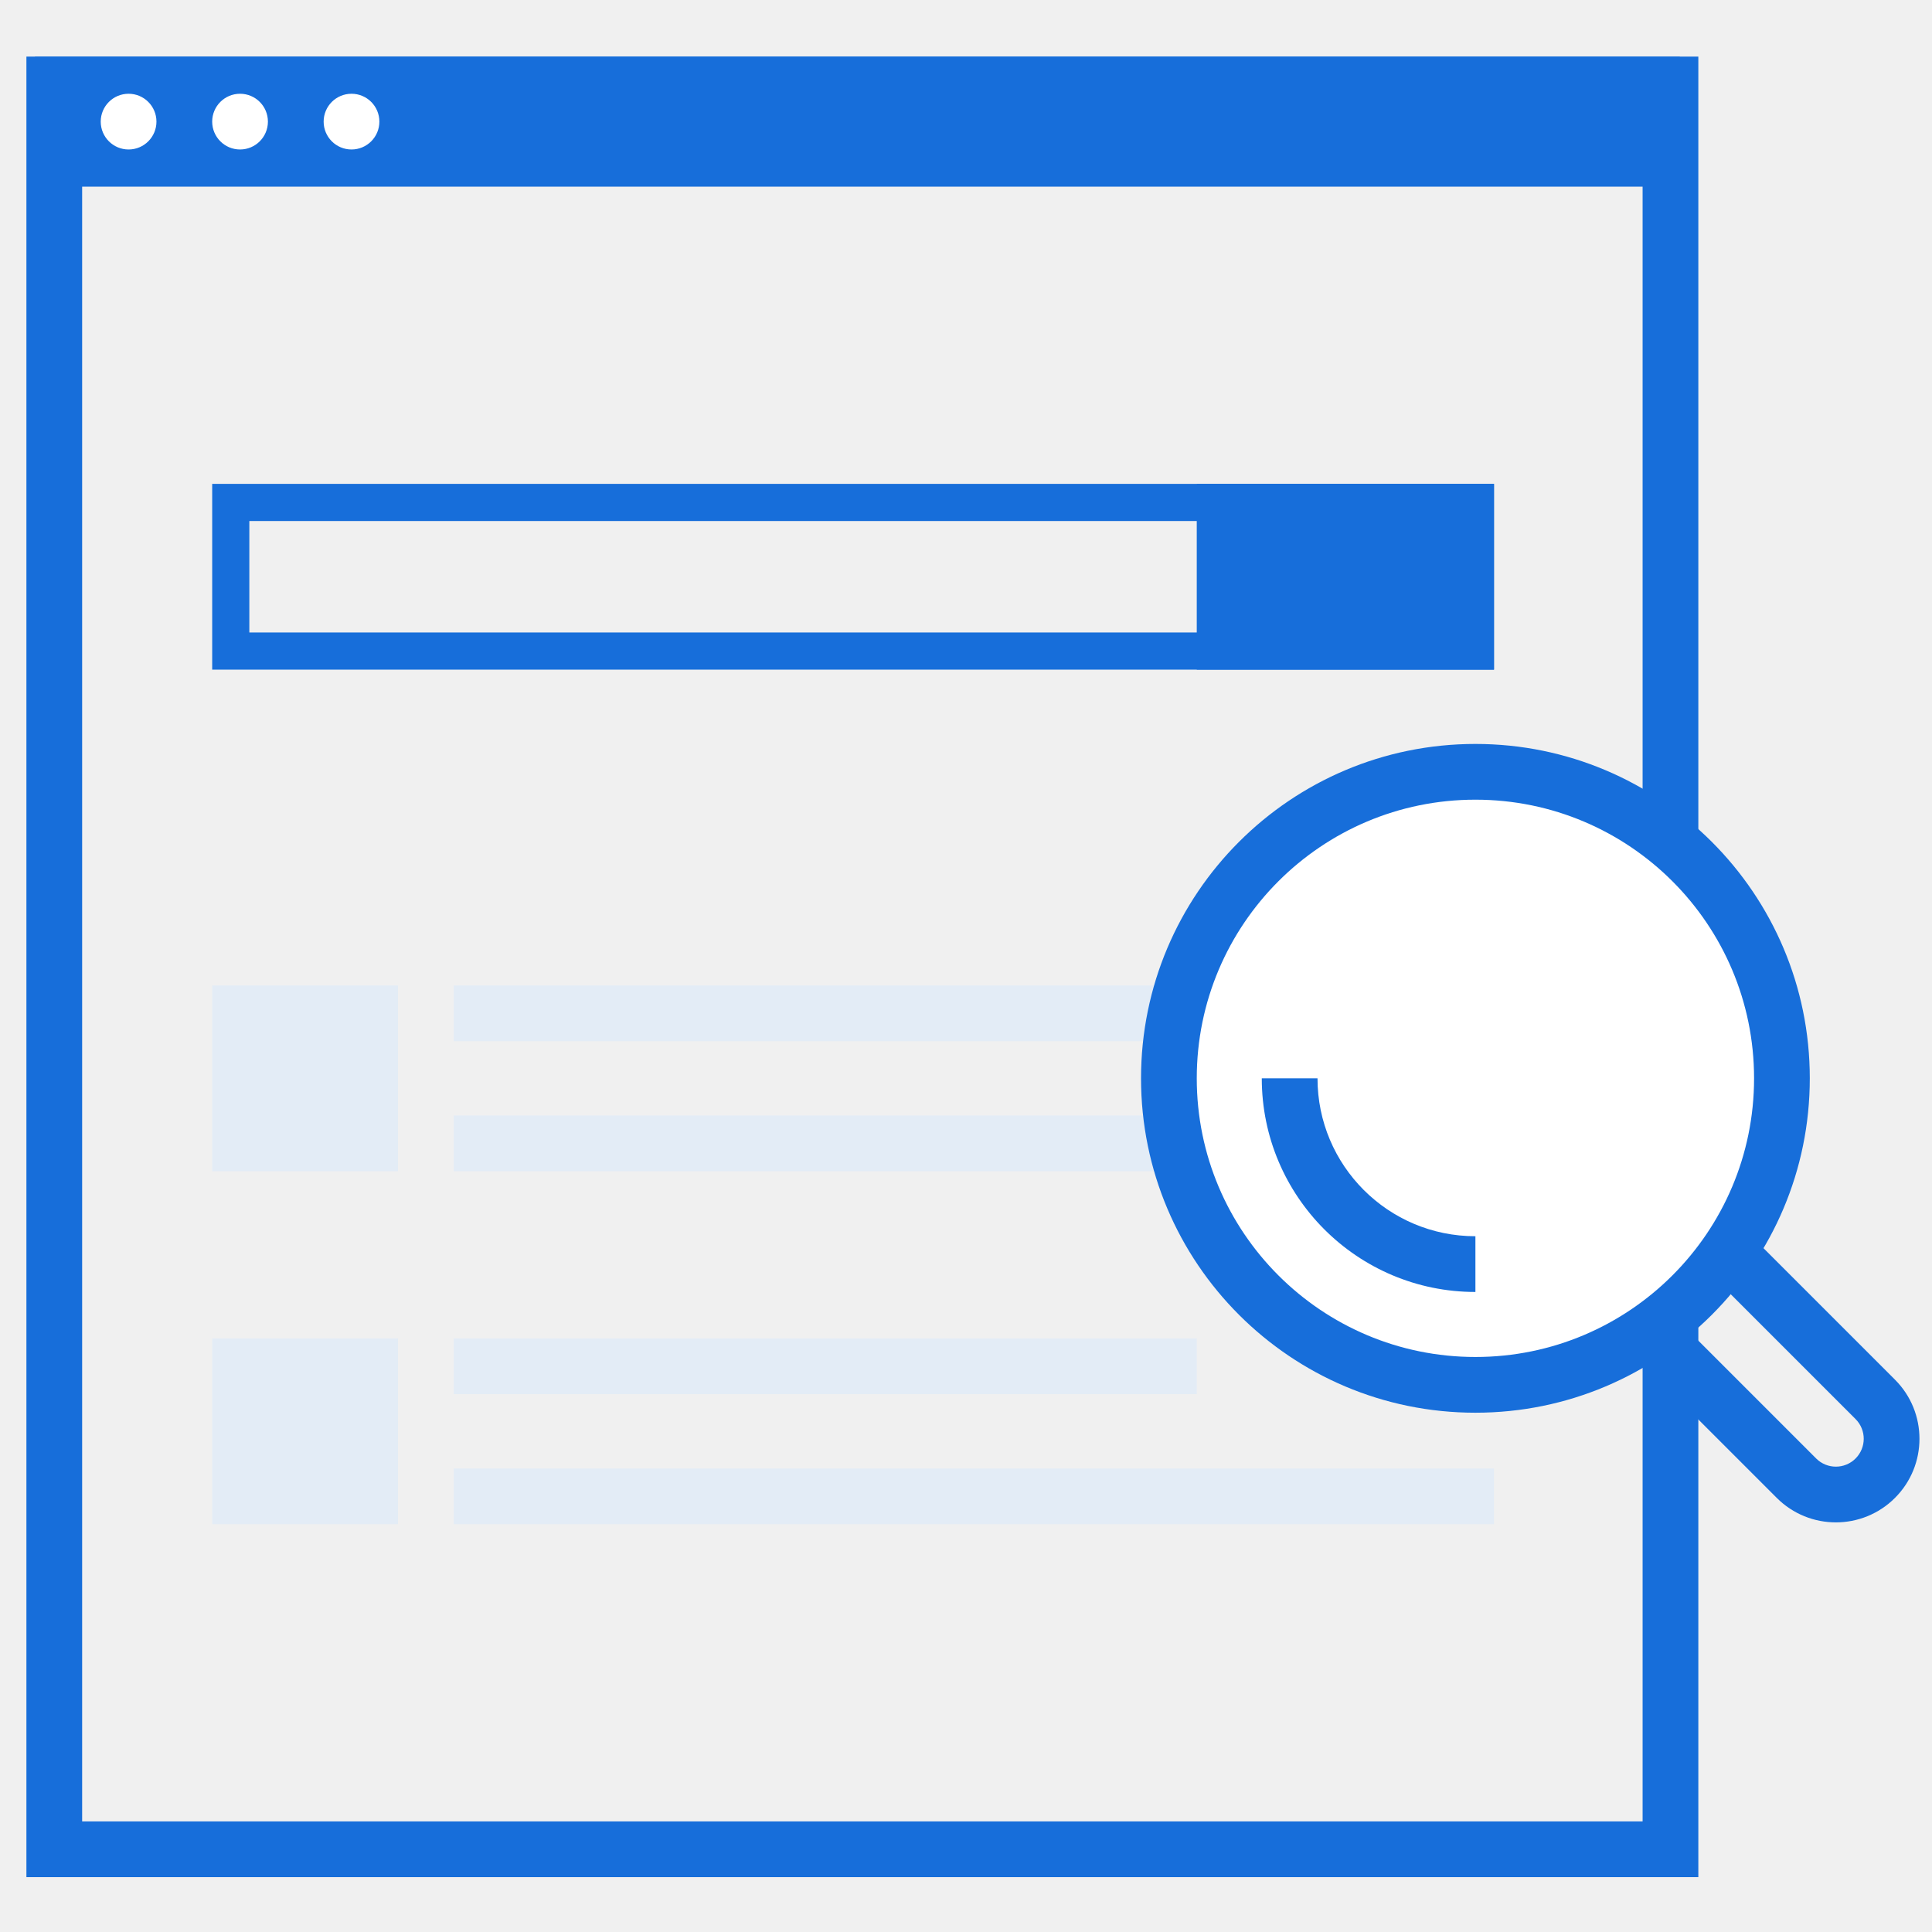
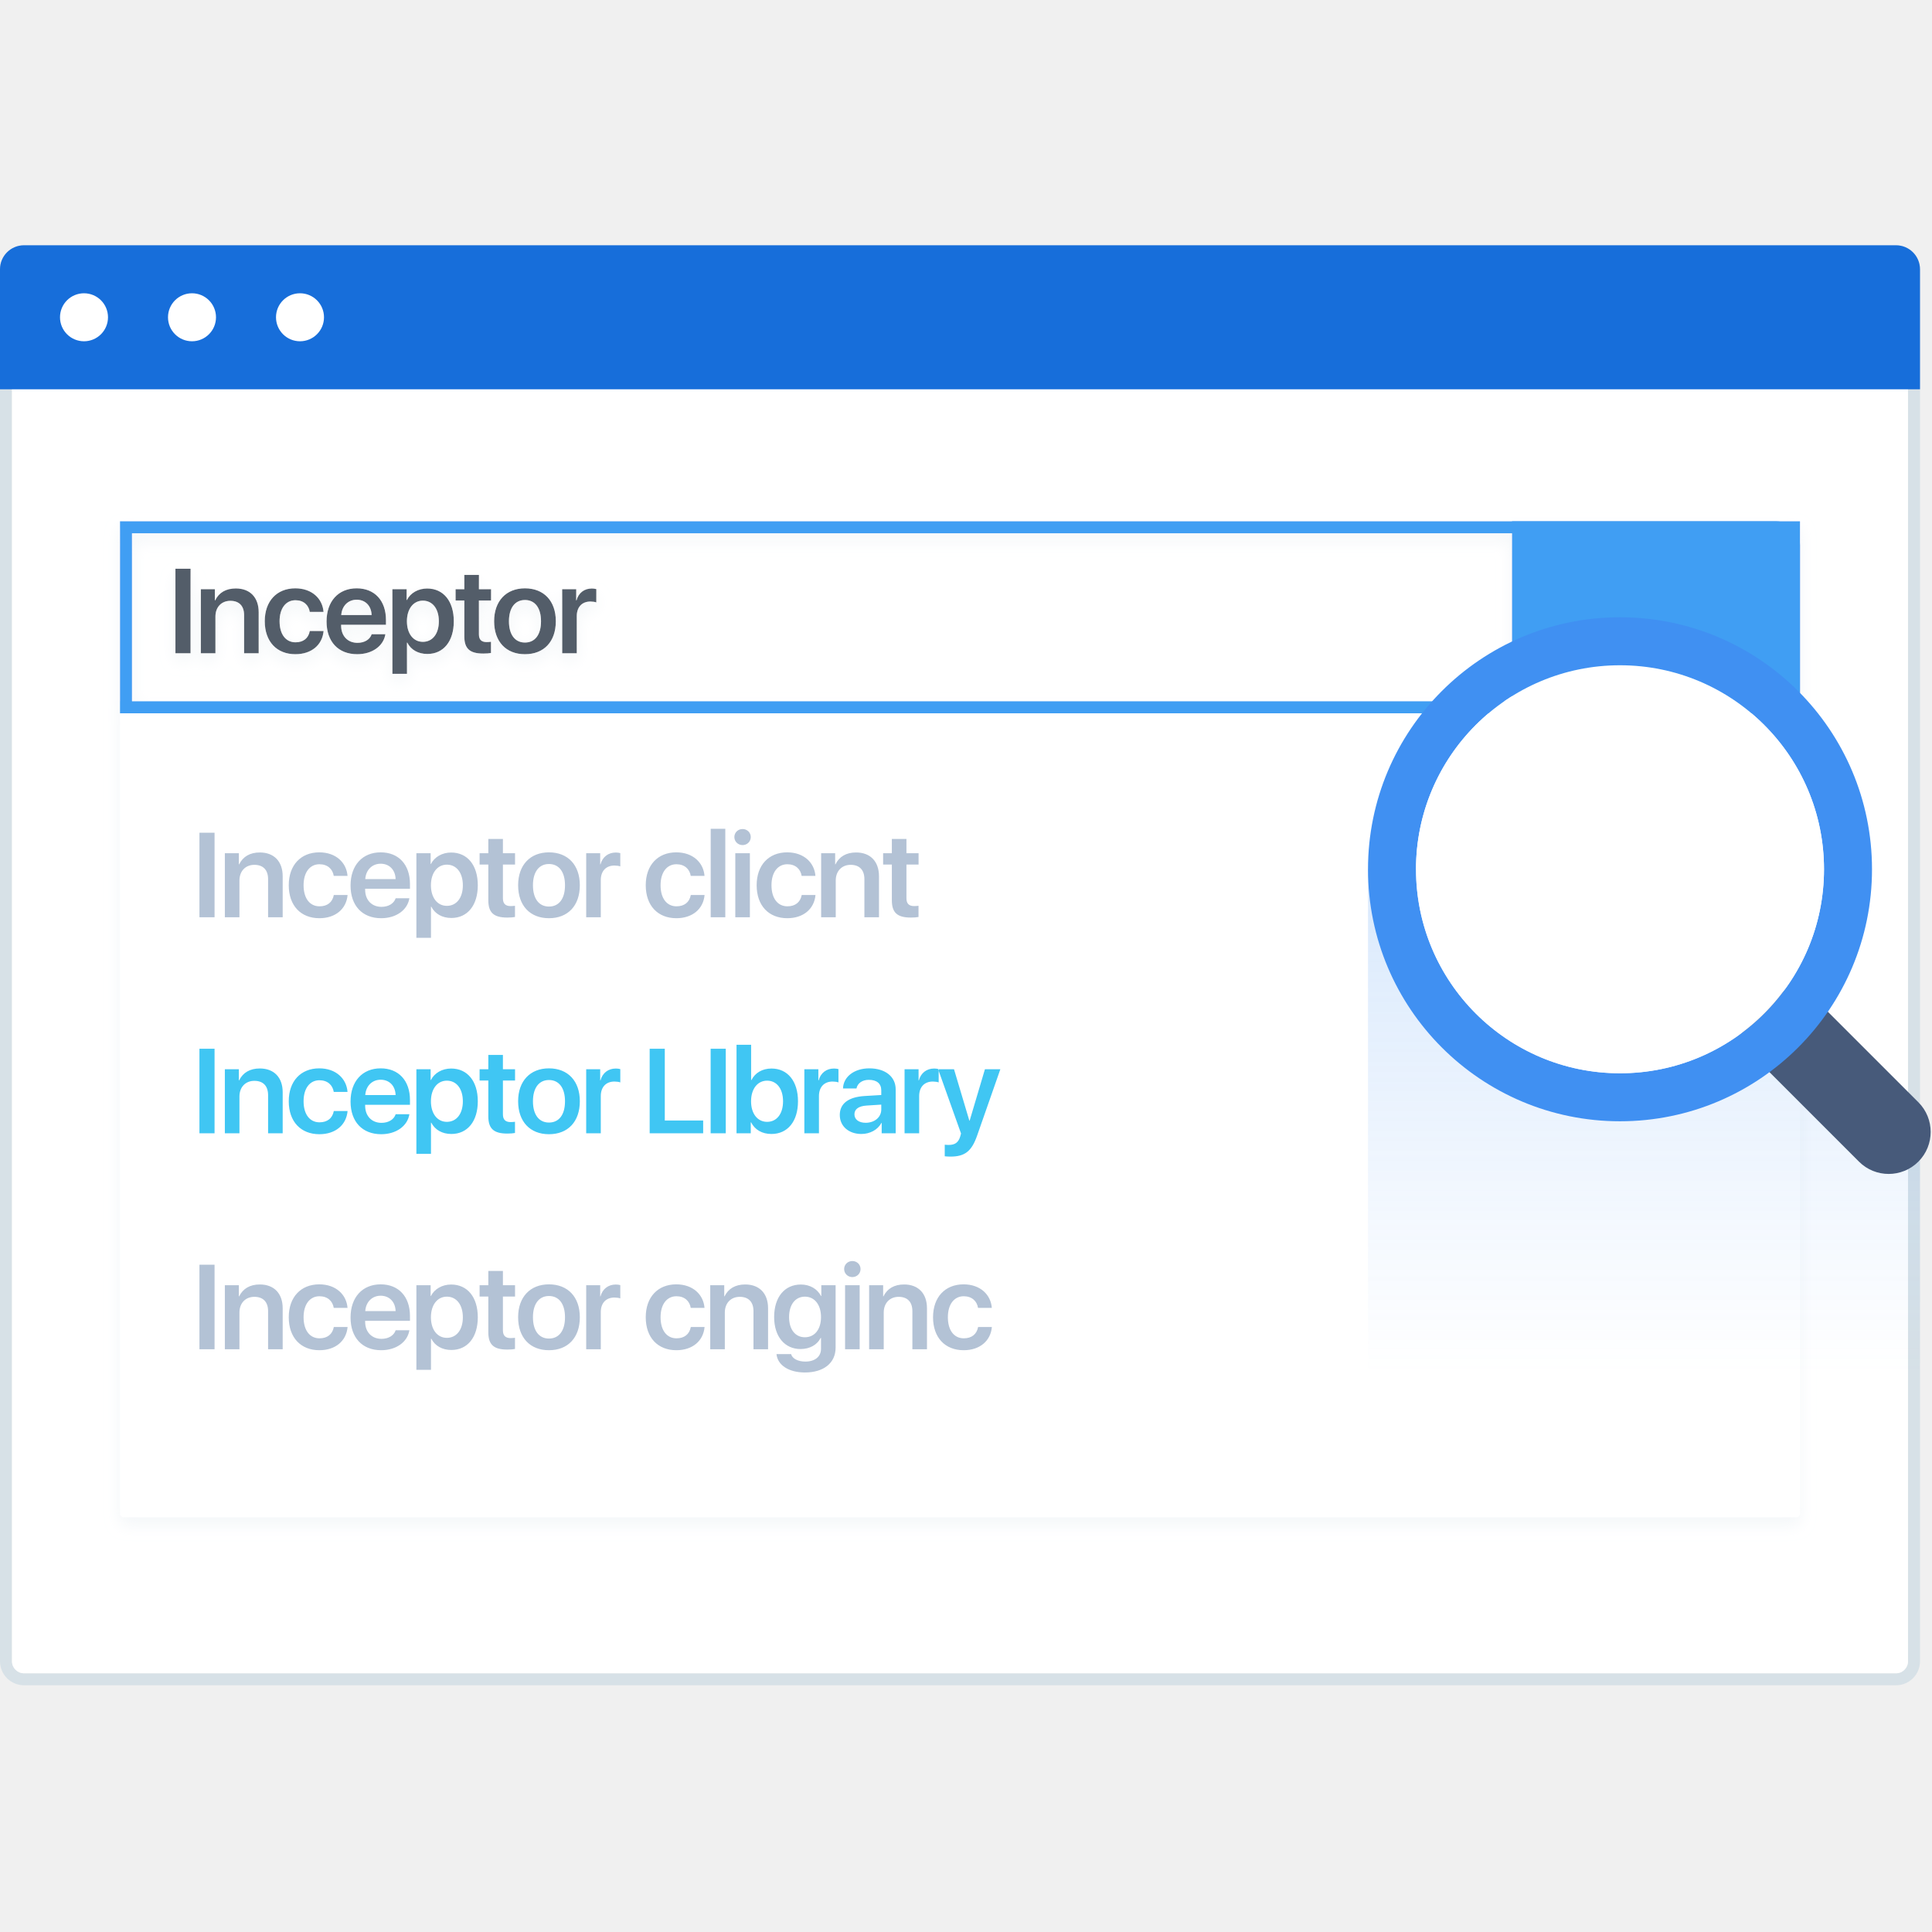
<svg xmlns="http://www.w3.org/2000/svg" width="1024px" height="1024px" viewBox="0 0 1024 1024" version="1.1">
-   <defs />
+   <defs>
+     <filter x="-1.6%" y="-1.9%" width="103.2%" height="105.3%" filterUnits="objectBoundingBox" id="filter-1">
+       <feOffset dx="0" dy="4" in="SourceAlpha" result="shadowOffsetOuter1" />
+       <feGaussianBlur stdDeviation="4" in="shadowOffsetOuter1" result="shadowBlurOuter1" />
+       <feColorMatrix values="0 0 0 0 0.882   0 0 0 0 0.91   0 0 0 0 0.933  0 0 0 0.834 0" type="matrix" in="shadowBlurOuter1" result="shadowMatrixOuter1" />
+       <feMerge>
+         <feMergeNode in="shadowMatrixOuter1" />
+         <feMergeNode in="SourceGraphic" />
+       </feMerge>
+     </filter>
+     <linearGradient x1="50%" y1="0%" x2="50%" y2="100%" id="linearGradient-2">
+       <stop stop-color="#4090F2" offset="0%" />
+       <stop stop-color="#4090F2" stop-opacity="0" offset="100%" />
+     </linearGradient>
+   </defs>
  <g id="Page-1" stroke="none" stroke-width="1" fill="none" fill-rule="evenodd">
    <g id="信息检索">
-       <g id="Group" transform="translate(14, 30)">
-         <rect id="Rectangle-25" fill="#E3ECF6" x="98.462" y="492.308" width="98.462" height="98.462" />
-         <rect id="Rectangle-26" fill="#E3ECF6" x="226.462" y="492.308" width="393.846" height="29.538" />
-         <rect id="Rectangle-26-Copy" fill="#E3ECF6" x="226.462" y="561.231" width="551.385" height="29.538" />
-         <rect id="Rectangle-25-Copy" fill="#E3ECF6" x="98.462" y="679.385" width="98.462" height="98.462" />
-         <rect id="Rectangle-26-Copy-2" fill="#E3ECF6" x="226.462" y="679.385" width="393.846" height="29.538" />
-         <rect id="Rectangle-26-Copy-3" fill="#E3ECF6" x="226.462" y="748.308" width="551.385" height="29.538" />
-         <path d="M118.154,305.231 L758.154,305.231 L758.154,246.154 L118.154,246.154 L118.154,305.231 Z M98.462,226.462 L777.846,226.462 L777.846,324.923 L98.462,324.923 L98.462,226.462 Z" id="Rectangle-23" fill="#176EDA" fill-rule="nonzero" />
-         <rect id="Rectangle-24" fill="#176EDA" x="620.308" y="226.462" width="157.538" height="98.462" />
-         <path d="M29.538,29.538 L29.538,935.385 L856.615,935.385 L856.615,29.538 L29.538,29.538 Z M0,0 L886.154,0 L886.154,964.923 L0,964.923 L0,0 Z" id="Rectangle-27" fill="#176EDA" fill-rule="nonzero" />
-         <rect id="Rectangle-29" fill="#FFFFFF" x="29.538" y="9.846" width="216.615" height="49.231" />
-         <path d="M4.538,0 L876.308,0 L876.308,68.923 L4.538,68.923 L4.538,0 Z M54.154,49.231 C62.311,49.231 68.923,42.618 68.923,34.462 C68.923,26.305 62.311,19.692 54.154,19.692 C45.997,19.692 39.385,26.305 39.385,34.462 C39.385,42.618 45.997,49.231 54.154,49.231 Z M113.231,49.231 C121.388,49.231 128,42.618 128,34.462 C128,26.305 121.388,19.692 113.231,19.692 C105.074,19.692 98.462,26.305 98.462,34.462 C98.462,42.618 105.074,49.231 113.231,49.231 Z M172.308,49.231 C180.465,49.231 187.077,42.618 187.077,34.462 C187.077,26.305 180.465,19.692 172.308,19.692 C164.151,19.692 157.538,26.305 157.538,34.462 C157.538,42.618 164.151,49.231 172.308,49.231 Z" id="Combined-Shape" fill="#176EDA" />
-         <path d="M913.352,643.154 L913.352,745.397 C913.352,753.553 919.964,760.166 928.121,760.166 C936.278,760.166 942.89,753.553 942.89,745.397 L942.89,643.154 L913.352,643.154 Z M883.814,613.615 L972.429,613.615 L972.429,745.397 C972.429,769.867 952.592,789.704 928.121,789.704 C903.651,789.704 883.814,769.867 883.814,745.397 L883.814,613.615 Z" id="Rectangle-11" fill="#176EDA" fill-rule="nonzero" transform="translate(928.1212, 701.6597) rotate(-45) translate(-928.1212, -701.6597) " />
-         <circle id="Oval" fill="#FFFFFF" cx="768" cy="541.538" r="157.538" />
-         <path d="M768,689.231 C849.568,689.231 915.692,623.107 915.692,541.538 C915.692,459.97 849.568,393.846 768,393.846 C686.432,393.846 620.308,459.97 620.308,541.538 C620.308,623.107 686.432,689.231 768,689.231 Z M768,718.769 C670.118,718.769 590.769,639.42 590.769,541.538 C590.769,443.657 670.118,364.308 768,364.308 C865.882,364.308 945.231,443.657 945.231,541.538 C945.231,639.42 865.882,718.769 768,718.769 Z" id="Oval-9" fill="#176EDA" fill-rule="nonzero" />
-         <path d="M654.769,541.538 C654.769,604.074 705.464,654.769 768,654.769 L768,625.231 C721.778,625.231 684.308,587.76 684.308,541.538 L654.769,541.538 Z" id="Oval-9" fill="#176EDA" fill-rule="nonzero" />
+       <g id="Group-35" transform="translate(0, 130)">
+         <g id="Group-32">
+           <path d="M12.72,6.36 C9.208,6.36 6.36,9.208 6.36,12.72 L6.36,750.509 C6.36,754.022 9.208,756.87 12.72,756.87 L1004.919,756.87 C1008.432,756.87 1011.279,754.022 1011.279,750.509 L1011.279,12.72 C1011.279,9.208 1008.432,6.36 1004.919,6.36 L12.72,6.36 Z M12.72,0 L1004.919,0 C1011.945,-1.29053337e-15 1017.64,5.695 1017.64,12.72 L1017.64,750.509 C1017.64,757.535 1011.945,763.23 1004.919,763.23 L12.72,763.23 C5.695,763.23 8.60355579e-16,757.535 0,750.509 L0,12.72 C-8.60355579e-16,5.695 5.695,1.29053337e-15 12.72,0 Z" id="Rectangle-51" fill="#D7E1E7" fill-rule="nonzero" />
+           <path d="M12.72,6.36 C9.208,6.36 6.36,9.208 6.36,12.72 L6.36,750.509 C6.36,754.022 9.208,756.87 12.72,756.87 L1004.919,756.87 C1008.432,756.87 1011.279,754.022 1011.279,750.509 L1011.279,12.72 C1011.279,9.208 1008.432,6.36 1004.919,6.36 L12.72,6.36 Z" id="Path" fill="#FFFFFF" />
+           <path d="M12.72,0 L1004.919,0 C1011.945,-1.29053337e-15 1017.64,5.695 1017.64,12.72 L1017.64,76.323 L0,76.323 L0,12.72 C-8.60355579e-16,5.695 5.695,1.29053337e-15 12.72,0 Z M44.522,50.882 C51.547,50.882 57.242,45.187 57.242,38.161 C57.242,31.136 51.547,25.441 44.522,25.441 C37.496,25.441 31.801,31.136 31.801,38.161 C31.801,45.187 37.496,50.882 44.522,50.882 Z M101.764,50.882 C108.789,50.882 114.484,45.187 114.484,38.161 C114.484,31.136 108.789,25.441 101.764,25.441 C94.739,25.441 89.043,31.136 89.043,38.161 C89.043,45.187 94.739,50.882 101.764,50.882 Z M159.006,50.882 C166.032,50.882 171.727,45.187 171.727,38.161 C171.727,31.136 166.032,25.441 159.006,25.441 C151.981,25.441 146.286,31.136 146.286,38.161 C146.286,45.187 151.981,50.882 159.006,50.882 Z" id="Combined-Shape" fill="#176EDA" />
+         </g>
+         <g id="Group-34" filter="url(#filter-1)" transform="translate(63.60248, 146.2857)">
+           <path d="M0,95.404 L890.435,95.404 L890.435,525.901 L890.435,525.901 C890.435,527.005 889.539,527.901 888.435,527.901 L2,527.901 L2,527.901 C0.895,527.901 1.3527075e-16,527.005 0,525.901 L0,95.404 Z" id="Rectangle-55" fill="#FFFFFF" />
+           <path d="M6.36,6.36 L6.36,95.404 L884.075,95.404 L884.075,12.72 C884.075,9.208 881.227,6.36 877.714,6.36 L6.36,6.36 Z M0,0 L877.714,0 C884.74,-1.29053337e-15 890.435,5.695 890.435,12.72 L890.435,101.764 L0,101.764 L0,0 Z" id="Rectangle-54" fill="#409EF3" fill-rule="nonzero" />
+           <rect id="Rectangle-56" fill="#409EF3" x="737.789" y="0" width="152.646" height="101.764" />
+           <path d="M37.398,69.963 L37.398,25.149 L29.385,25.149 L29.385,69.963 L37.398,69.963 Z M42.853,69.963 L50.586,69.963 L50.586,50.491 C50.586,45.522 53.753,42.168 58.505,42.168 C63.163,42.168 65.772,44.901 65.772,49.745 L65.772,69.963 L73.505,69.963 L73.505,48.224 C73.505,40.366 68.909,35.615 61.393,35.615 C56.176,35.615 52.449,37.789 50.43,41.919 L50.275,41.919 L50.275,36.019 L42.853,36.019 L42.853,69.963 Z M107.873,48.037 C107.345,41.05 101.786,35.553 92.904,35.553 C83.09,35.553 76.724,42.354 76.724,52.975 C76.724,63.814 83.121,70.46 92.966,70.46 C101.444,70.46 107.252,65.584 107.904,58.161 L100.606,58.161 C99.892,62.012 97.159,64.155 93.028,64.155 C87.935,64.155 84.581,60.025 84.581,52.975 C84.581,46.143 87.904,41.857 92.997,41.857 C97.345,41.857 100.016,44.466 100.575,48.037 L107.873,48.037 Z M125.44,41.578 C120.906,41.578 117.614,44.87 117.272,49.714 L133.359,49.714 C133.204,44.807 130.036,41.578 125.44,41.578 Z M133.39,59.87 L140.657,59.87 C139.664,66.143 133.639,70.46 125.72,70.46 C115.688,70.46 109.477,63.814 109.477,53.13 C109.477,42.447 115.72,35.553 125.44,35.553 C134.943,35.553 140.968,42.043 140.968,52.323 L140.968,54.87 L117.21,54.87 L117.21,55.335 C117.21,60.801 120.688,64.435 125.875,64.435 C129.601,64.435 132.49,62.665 133.39,59.87 Z M162.79,35.646 C171.423,35.646 176.92,42.354 176.92,53.006 C176.92,63.627 171.454,70.335 162.914,70.335 C158.038,70.335 154.218,68.13 152.262,64.342 L152.106,64.342 L152.106,80.863 L144.373,80.863 L144.373,36.019 L151.92,36.019 L151.92,41.733 L152.075,41.733 C153.939,38.006 158.038,35.646 162.79,35.646 Z M160.522,63.907 C165.647,63.907 169.001,59.652 169.001,53.006 C169.001,46.391 165.647,42.075 160.522,42.075 C155.46,42.075 152.075,46.484 152.075,53.006 C152.075,59.559 155.46,63.907 160.522,63.907 Z M182.499,28.441 L182.499,36.019 L177.872,36.019 L177.872,42.012 L182.499,42.012 L182.499,60.957 C182.499,67.509 185.357,70.118 192.561,70.118 C194.207,70.118 195.791,69.994 196.63,69.807 L196.63,63.876 C196.133,63.938 195.077,64.031 194.332,64.031 C191.537,64.031 190.232,62.696 190.232,59.901 L190.232,42.012 L196.661,42.012 L196.661,36.019 L190.232,36.019 L190.232,28.441 L182.499,28.441 Z M214.632,70.46 C204.632,70.46 198.296,63.814 198.296,52.975 C198.296,42.261 204.694,35.553 214.632,35.553 C224.632,35.553 230.998,42.23 230.998,52.975 C230.998,63.814 224.694,70.46 214.632,70.46 Z M214.632,64.28 C219.973,64.28 223.141,60.118 223.141,53.006 C223.141,45.894 219.942,41.733 214.632,41.733 C209.352,41.733 206.153,45.925 206.153,53.006 C206.153,60.118 209.352,64.28 214.632,64.28 Z M234.372,69.963 L242.105,69.963 L242.105,50.273 C242.105,45.491 244.838,42.54 249.372,42.54 C250.428,42.54 251.826,42.727 252.447,43.006 L252.447,35.957 C251.888,35.77 250.894,35.646 250.087,35.646 C246.08,35.646 243.037,37.944 241.95,41.919 L241.795,41.919 L241.795,36.019 L234.372,36.019 L234.372,69.963 Z" id="Inceptor" fill="#535D69" />
+           <path d="M50.118,209.888 L50.118,165.075 L42.106,165.075 L42.106,209.888 L50.118,209.888 Z M55.573,209.888 L63.306,209.888 L63.306,190.416 C63.306,185.447 66.474,182.093 71.225,182.093 C75.884,182.093 78.492,184.826 78.492,189.671 L78.492,209.888 L86.225,209.888 L86.225,188.149 C86.225,180.292 81.629,175.54 74.114,175.54 C68.896,175.54 65.169,177.714 63.151,181.845 L62.996,181.845 L62.996,175.944 L55.573,175.944 L55.573,209.888 Z M120.594,187.963 C120.066,180.975 114.507,175.478 105.625,175.478 C95.811,175.478 89.444,182.28 89.444,192.901 C89.444,203.739 95.842,210.385 105.687,210.385 C114.165,210.385 119.972,205.509 120.625,198.087 L113.326,198.087 C112.612,201.938 109.879,204.081 105.749,204.081 C100.656,204.081 97.302,199.95 97.302,192.901 C97.302,186.068 100.625,181.783 105.718,181.783 C110.066,181.783 112.736,184.391 113.295,187.963 L120.594,187.963 Z M138.16,181.503 C133.626,181.503 130.334,184.795 129.993,189.64 L146.08,189.64 C145.924,184.733 142.757,181.503 138.16,181.503 Z M146.111,199.795 L153.378,199.795 C152.384,206.068 146.359,210.385 138.44,210.385 C128.409,210.385 122.198,203.739 122.198,193.056 C122.198,182.373 128.44,175.478 138.16,175.478 C147.664,175.478 153.688,181.969 153.688,192.248 L153.688,194.795 L129.931,194.795 L129.931,195.261 C129.931,200.727 133.409,204.36 138.595,204.36 C142.322,204.36 145.21,202.59 146.111,199.795 Z M175.51,175.571 C184.144,175.571 189.64,182.28 189.64,192.932 C189.64,203.553 184.175,210.261 175.634,210.261 C170.759,210.261 166.939,208.056 164.982,204.267 L164.827,204.267 L164.827,220.789 L157.094,220.789 L157.094,175.944 L164.64,175.944 L164.64,181.658 L164.796,181.658 C166.659,177.932 170.759,175.571 175.51,175.571 Z M173.243,203.832 C178.367,203.832 181.721,199.578 181.721,192.932 C181.721,186.317 178.367,182 173.243,182 C168.181,182 164.796,186.41 164.796,192.932 C164.796,199.484 168.181,203.832 173.243,203.832 Z M195.22,168.366 L195.22,175.944 L190.593,175.944 L190.593,181.938 L195.22,181.938 L195.22,200.882 C195.22,207.435 198.077,210.043 205.282,210.043 C206.928,210.043 208.512,209.919 209.35,209.733 L209.35,203.801 C208.853,203.863 207.798,203.957 207.052,203.957 C204.257,203.957 202.953,202.621 202.953,199.826 L202.953,181.938 L209.381,181.938 L209.381,175.944 L202.953,175.944 L202.953,168.366 L195.22,168.366 Z M227.352,210.385 C217.352,210.385 211.017,203.739 211.017,192.901 C211.017,182.186 217.414,175.478 227.352,175.478 C237.352,175.478 243.719,182.155 243.719,192.901 C243.719,203.739 237.414,210.385 227.352,210.385 Z M227.352,204.205 C232.694,204.205 235.861,200.043 235.861,192.932 C235.861,185.82 232.663,181.658 227.352,181.658 C222.073,181.658 218.874,185.851 218.874,192.932 C218.874,200.043 222.073,204.205 227.352,204.205 Z M247.093,209.888 L254.826,209.888 L254.826,190.199 C254.826,185.416 257.559,182.466 262.093,182.466 C263.149,182.466 264.546,182.652 265.167,182.932 L265.167,175.882 C264.608,175.696 263.615,175.571 262.807,175.571 C258.801,175.571 255.758,177.87 254.671,181.845 L254.515,181.845 L254.515,175.944 L247.093,175.944 L247.093,209.888 Z M309.804,187.963 C309.277,180.975 303.718,175.478 294.836,175.478 C285.022,175.478 278.655,182.28 278.655,192.901 C278.655,203.739 285.053,210.385 294.898,210.385 C303.376,210.385 309.183,205.509 309.836,198.087 L302.537,198.087 C301.823,201.938 299.09,204.081 294.96,204.081 C289.867,204.081 286.513,199.95 286.513,192.901 C286.513,186.068 289.836,181.783 294.929,181.783 C299.277,181.783 301.947,184.391 302.506,187.963 L309.804,187.963 Z M313.086,209.888 L320.819,209.888 L320.819,162.994 L313.086,162.994 L313.086,209.888 Z M326.119,209.888 L333.851,209.888 L333.851,175.944 L326.119,175.944 L326.119,209.888 Z M329.969,171.627 C332.392,171.627 334.317,169.764 334.317,167.373 C334.317,164.95 332.392,163.118 329.969,163.118 C327.578,163.118 325.622,164.95 325.622,167.373 C325.622,169.764 327.578,171.627 329.969,171.627 Z M368.592,187.963 C368.064,180.975 362.505,175.478 353.623,175.478 C343.81,175.478 337.443,182.28 337.443,192.901 C337.443,203.739 343.841,210.385 353.685,210.385 C362.164,210.385 367.971,205.509 368.623,198.087 L361.325,198.087 C360.611,201.938 357.878,204.081 353.748,204.081 C348.654,204.081 345.3,199.95 345.3,192.901 C345.3,186.068 348.623,181.783 353.717,181.783 C358.064,181.783 360.735,184.391 361.294,187.963 L368.592,187.963 Z M371.625,209.888 L379.358,209.888 L379.358,190.416 C379.358,185.447 382.526,182.093 387.277,182.093 C391.936,182.093 394.544,184.826 394.544,189.671 L394.544,209.888 L402.277,209.888 L402.277,188.149 C402.277,180.292 397.681,175.54 390.165,175.54 C384.948,175.54 381.221,177.714 379.203,181.845 L379.047,181.845 L379.047,175.944 L371.625,175.944 L371.625,209.888 Z M409.099,168.366 L409.099,175.944 L404.472,175.944 L404.472,181.938 L409.099,181.938 L409.099,200.882 C409.099,207.435 411.956,210.043 419.161,210.043 C420.807,210.043 422.391,209.919 423.229,209.733 L423.229,203.801 C422.732,203.863 421.677,203.957 420.931,203.957 C418.136,203.957 416.832,202.621 416.832,199.826 L416.832,181.938 L423.26,181.938 L423.26,175.944 L416.832,175.944 L416.832,168.366 L409.099,168.366 Z" id="Inceptor-clicnt" fill="#B3C2D5" />
+           <path d="M50.118,324.373 L50.118,279.559 L42.106,279.559 L42.106,324.373 L50.118,324.373 Z M55.573,324.373 L63.306,324.373 L63.306,304.901 C63.306,299.932 66.474,296.578 71.225,296.578 C75.884,296.578 78.492,299.311 78.492,304.155 L78.492,324.373 L86.225,324.373 L86.225,302.634 C86.225,294.776 81.629,290.025 74.114,290.025 C68.896,290.025 65.169,292.199 63.151,296.329 L62.996,296.329 L62.996,290.429 L55.573,290.429 L55.573,324.373 Z M120.594,302.447 C120.066,295.46 114.507,289.963 105.625,289.963 C95.811,289.963 89.444,296.764 89.444,307.385 C89.444,318.224 95.842,324.87 105.687,324.87 C114.165,324.87 119.972,319.994 120.625,312.571 L113.326,312.571 C112.612,316.422 109.879,318.565 105.749,318.565 C100.656,318.565 97.302,314.435 97.302,307.385 C97.302,300.553 100.625,296.267 105.718,296.267 C110.066,296.267 112.736,298.876 113.295,302.447 L120.594,302.447 Z M138.16,295.988 C133.626,295.988 130.334,299.28 129.993,304.124 L146.08,304.124 C145.924,299.217 142.757,295.988 138.16,295.988 Z M146.111,314.28 L153.378,314.28 C152.384,320.553 146.359,324.87 138.44,324.87 C128.409,324.87 122.198,318.224 122.198,307.54 C122.198,296.857 128.44,289.963 138.16,289.963 C147.664,289.963 153.688,296.453 153.688,306.733 L153.688,309.28 L129.931,309.28 L129.931,309.745 C129.931,315.211 133.409,318.845 138.595,318.845 C142.322,318.845 145.21,317.075 146.111,314.28 Z M175.51,290.056 C184.144,290.056 189.64,296.764 189.64,307.416 C189.64,318.037 184.175,324.745 175.634,324.745 C170.759,324.745 166.939,322.54 164.982,318.752 L164.827,318.752 L164.827,335.273 L157.094,335.273 L157.094,290.429 L164.64,290.429 L164.64,296.143 L164.796,296.143 C166.659,292.416 170.759,290.056 175.51,290.056 Z M173.243,318.317 C178.367,318.317 181.721,314.062 181.721,307.416 C181.721,300.801 178.367,296.484 173.243,296.484 C168.181,296.484 164.796,300.894 164.796,307.416 C164.796,313.969 168.181,318.317 173.243,318.317 Z M195.22,282.851 L195.22,290.429 L190.593,290.429 L190.593,296.422 L195.22,296.422 L195.22,315.366 C195.22,321.919 198.077,324.528 205.282,324.528 C206.928,324.528 208.512,324.404 209.35,324.217 L209.35,318.286 C208.853,318.348 207.798,318.441 207.052,318.441 C204.257,318.441 202.953,317.106 202.953,314.311 L202.953,296.422 L209.381,296.422 L209.381,290.429 L202.953,290.429 L202.953,282.851 L195.22,282.851 Z M227.352,324.87 C217.352,324.87 211.017,318.224 211.017,307.385 C211.017,296.671 217.414,289.963 227.352,289.963 C237.352,289.963 243.719,296.64 243.719,307.385 C243.719,318.224 237.414,324.87 227.352,324.87 Z M227.352,318.689 C232.694,318.689 235.861,314.528 235.861,307.416 C235.861,300.304 232.663,296.143 227.352,296.143 C222.073,296.143 218.874,300.335 218.874,307.416 C218.874,314.528 222.073,318.689 227.352,318.689 Z M247.093,324.373 L254.826,324.373 L254.826,304.683 C254.826,299.901 257.559,296.95 262.093,296.95 C263.149,296.95 264.546,297.137 265.167,297.416 L265.167,290.366 C264.608,290.18 263.615,290.056 262.807,290.056 C258.801,290.056 255.758,292.354 254.671,296.329 L254.515,296.329 L254.515,290.429 L247.093,290.429 L247.093,324.373 Z M309.09,317.602 L288.749,317.602 L288.749,279.559 L280.736,279.559 L280.736,324.373 L309.09,324.373 L309.09,317.602 Z M321.067,324.373 L321.067,279.559 L313.055,279.559 L313.055,324.373 L321.067,324.373 Z M345.28,324.745 C340.311,324.745 336.491,322.509 334.504,318.596 L334.317,318.596 L334.317,324.373 L326.771,324.373 L326.771,277.478 L334.504,277.478 L334.504,296.143 L334.69,296.143 C336.646,292.292 340.497,290.056 345.311,290.056 C353.851,290.056 359.348,296.764 359.348,307.416 C359.348,318.037 353.882,324.745 345.28,324.745 Z M342.982,296.484 C337.889,296.484 334.473,300.894 334.473,307.416 C334.473,313.969 337.889,318.317 342.982,318.317 C348.106,318.317 351.429,314.062 351.429,307.416 C351.429,300.77 348.075,296.484 342.982,296.484 Z M362.723,324.373 L370.456,324.373 L370.456,304.683 C370.456,299.901 373.189,296.95 377.723,296.95 C378.779,296.95 380.176,297.137 380.797,297.416 L380.797,290.366 C380.238,290.18 379.244,290.056 378.437,290.056 C374.431,290.056 371.387,292.354 370.3,296.329 L370.145,296.329 L370.145,290.429 L362.723,290.429 L362.723,324.373 Z M395.228,318.814 C399.917,318.814 403.488,315.894 403.488,311.764 L403.488,309.186 L395.724,309.683 C391.501,309.963 389.265,311.578 389.265,314.342 C389.265,317.075 391.625,318.814 395.228,318.814 Z M392.96,324.745 C386.283,324.745 381.501,320.677 381.501,314.652 C381.501,308.596 386.128,305.149 394.669,304.621 L403.488,304.093 L403.488,301.609 C403.488,298.006 401.066,296.05 396.905,296.05 C393.395,296.05 390.88,297.882 390.352,300.615 L383.209,300.615 C383.395,294.404 389.172,289.963 397.153,289.963 C405.631,289.963 411.128,294.373 411.128,301.112 L411.128,324.373 L403.706,324.373 L403.706,318.907 L403.52,318.907 C401.656,322.54 397.464,324.745 392.96,324.745 Z M415.838,324.373 L415.838,290.429 L423.26,290.429 L423.26,296.329 L423.416,296.329 C424.503,292.354 427.546,290.056 431.552,290.056 C432.36,290.056 433.354,290.18 433.913,290.366 L433.913,297.416 C433.291,297.137 431.894,296.95 430.838,296.95 C426.304,296.95 423.571,299.901 423.571,304.683 L423.571,324.373 L415.838,324.373 Z M440.175,336.733 C439.709,336.733 437.598,336.671 437.132,336.578 L437.132,330.429 C437.566,330.522 438.747,330.553 439.243,330.553 C442.535,330.553 444.368,329.28 445.33,326.081 L445.765,324.497 L433.622,290.429 L442.039,290.429 L450.175,317.696 L450.33,317.696 L458.436,290.429 L466.604,290.429 L454.306,325.553 C451.417,333.907 447.784,336.733 440.175,336.733 Z" id="Inceptor-LIbrary" fill="#40C6F3" />
+           <path d="M50.118,438.857 L50.118,394.043 L42.106,394.043 L42.106,438.857 L50.118,438.857 Z M55.573,438.857 L63.306,438.857 L63.306,419.385 C63.306,414.416 66.474,411.062 71.225,411.062 C75.884,411.062 78.492,413.795 78.492,418.64 L78.492,438.857 L86.225,438.857 L86.225,417.118 C86.225,409.261 81.629,404.509 74.114,404.509 C68.896,404.509 65.169,406.683 63.151,410.814 L62.996,410.814 L62.996,404.913 L55.573,404.913 L55.573,438.857 Z M120.594,416.932 C120.066,409.944 114.507,404.447 105.625,404.447 C95.811,404.447 89.444,411.248 89.444,421.87 C89.444,432.708 95.842,439.354 105.687,439.354 C114.165,439.354 119.972,434.478 120.625,427.056 L113.326,427.056 C112.612,430.907 109.879,433.05 105.749,433.05 C100.656,433.05 97.302,428.919 97.302,421.87 C97.302,415.037 100.625,410.752 105.718,410.752 C110.066,410.752 112.736,413.36 113.295,416.932 L120.594,416.932 Z M138.16,410.472 C133.626,410.472 130.334,413.764 129.993,418.609 L146.08,418.609 C145.924,413.702 142.757,410.472 138.16,410.472 Z M146.111,428.764 L153.378,428.764 C152.384,435.037 146.359,439.354 138.44,439.354 C128.409,439.354 122.198,432.708 122.198,422.025 C122.198,411.342 128.44,404.447 138.16,404.447 C147.664,404.447 153.688,410.938 153.688,421.217 L153.688,423.764 L129.931,423.764 L129.931,424.23 C129.931,429.696 133.409,433.329 138.595,433.329 C142.322,433.329 145.21,431.559 146.111,428.764 Z M175.51,404.54 C184.144,404.54 189.64,411.248 189.64,421.901 C189.64,432.522 184.175,439.23 175.634,439.23 C170.759,439.23 166.939,437.025 164.982,433.236 L164.827,433.236 L164.827,449.758 L157.094,449.758 L157.094,404.913 L164.64,404.913 L164.64,410.627 L164.796,410.627 C166.659,406.901 170.759,404.54 175.51,404.54 Z M173.243,432.801 C178.367,432.801 181.721,428.547 181.721,421.901 C181.721,415.286 178.367,410.969 173.243,410.969 C168.181,410.969 164.796,415.379 164.796,421.901 C164.796,428.453 168.181,432.801 173.243,432.801 Z M195.22,397.335 L195.22,404.913 L190.593,404.913 L190.593,410.907 L195.22,410.907 L195.22,429.851 C195.22,436.404 198.077,439.012 205.282,439.012 C206.928,439.012 208.512,438.888 209.35,438.702 L209.35,432.77 C208.853,432.832 207.798,432.925 207.052,432.925 C204.257,432.925 202.953,431.59 202.953,428.795 L202.953,410.907 L209.381,410.907 L209.381,404.913 L202.953,404.913 L202.953,397.335 L195.22,397.335 Z M227.352,439.354 C217.352,439.354 211.017,432.708 211.017,421.87 C211.017,411.155 217.414,404.447 227.352,404.447 C237.352,404.447 243.719,411.124 243.719,421.87 C243.719,432.708 237.414,439.354 227.352,439.354 Z M227.352,433.174 C232.694,433.174 235.861,429.012 235.861,421.901 C235.861,414.789 232.663,410.627 227.352,410.627 C222.073,410.627 218.874,414.82 218.874,421.901 C218.874,429.012 222.073,433.174 227.352,433.174 Z M247.093,438.857 L254.826,438.857 L254.826,419.168 C254.826,414.385 257.559,411.435 262.093,411.435 C263.149,411.435 264.546,411.621 265.167,411.901 L265.167,404.851 C264.608,404.665 263.615,404.54 262.807,404.54 C258.801,404.54 255.758,406.839 254.671,410.814 L254.515,410.814 L254.515,404.913 L247.093,404.913 L247.093,438.857 Z M309.804,416.932 C309.277,409.944 303.718,404.447 294.836,404.447 C285.022,404.447 278.655,411.248 278.655,421.87 C278.655,432.708 285.053,439.354 294.898,439.354 C303.376,439.354 309.183,434.478 309.836,427.056 L302.537,427.056 C301.823,430.907 299.09,433.05 294.96,433.05 C289.867,433.05 286.513,428.919 286.513,421.87 C286.513,415.037 289.836,410.752 294.929,410.752 C299.277,410.752 301.947,413.36 302.506,416.932 L309.804,416.932 Z M312.837,438.857 L320.57,438.857 L320.57,419.385 C320.57,414.416 323.738,411.062 328.489,411.062 C333.148,411.062 335.757,413.795 335.757,418.64 L335.757,438.857 L343.489,438.857 L343.489,417.118 C343.489,409.261 338.893,404.509 331.378,404.509 C326.16,404.509 322.434,406.683 320.415,410.814 L320.26,410.814 L320.26,404.913 L312.837,404.913 L312.837,438.857 Z M363.013,432.491 C368.168,432.491 371.553,428.329 371.553,421.807 C371.553,415.286 368.168,410.969 363.013,410.969 C357.92,410.969 354.628,415.193 354.628,421.807 C354.628,428.391 357.92,432.491 363.013,432.491 Z M363.013,451.155 C354.535,451.155 348.541,447.335 347.951,441.404 L355.684,441.404 C356.336,443.857 359.379,445.379 363.261,445.379 C368.292,445.379 371.553,442.801 371.553,438.609 L371.553,432.832 L371.367,432.832 C369.566,436.466 365.591,438.733 360.715,438.733 C352.33,438.733 346.709,432.149 346.709,421.776 C346.709,411.248 352.237,404.54 360.87,404.54 C365.715,404.54 369.597,406.87 371.553,410.627 L371.709,410.627 L371.709,404.913 L379.286,404.913 L379.286,438.019 C379.286,446.124 372.982,451.155 363.013,451.155 Z M384.307,438.857 L392.04,438.857 L392.04,404.913 L384.307,404.913 L384.307,438.857 Z M388.158,400.596 C390.58,400.596 392.505,398.733 392.505,396.342 C392.505,393.919 390.58,392.087 388.158,392.087 C385.766,392.087 383.81,393.919 383.81,396.342 C383.81,398.733 385.766,400.596 388.158,400.596 Z M397.06,438.857 L404.793,438.857 L404.793,419.385 C404.793,414.416 407.96,411.062 412.712,411.062 C417.37,411.062 419.979,413.795 419.979,418.64 L419.979,438.857 L427.712,438.857 L427.712,417.118 C427.712,409.261 423.116,404.509 415.6,404.509 C410.383,404.509 406.656,406.683 404.638,410.814 L404.482,410.814 L404.482,404.913 L397.06,404.913 L397.06,438.857 Z M462.08,416.932 C461.552,409.944 455.993,404.447 447.111,404.447 C437.298,404.447 430.931,411.248 430.931,421.87 C430.931,432.708 437.329,439.354 447.173,439.354 C455.652,439.354 461.459,434.478 462.111,427.056 L454.813,427.056 C454.099,430.907 451.366,433.05 447.236,433.05 C442.142,433.05 438.788,428.919 438.788,421.87 C438.788,415.037 442.111,410.752 447.204,410.752 C451.552,410.752 454.223,413.36 454.782,416.932 L462.08,416.932 Z" id="Inceptor-cnginc" fill="#B3C2D5" />
+         </g>
+         <path d="M1017.64,483.379 C928.596,381.615 881.954,330.733 877.714,330.733 C873.474,330.733 822.592,330.733 725.068,330.733 L725.068,597.863 L1017.64,597.863 L1017.64,483.379 Z" id="Path-46" fill="url(#linearGradient-2)" opacity="0.2" />
+         <g id="Group-33" transform="translate(725.0683, 197.1677)">
+           <path d="M195.013,223.314 L226.494,191.833 L291.706,257.044 C300.4,265.738 300.4,279.833 291.706,288.526 C283.013,297.219 268.918,297.219 260.225,288.526 L195.013,223.314 Z" id="Rectangle-11" fill="#475A7A" fill-rule="nonzero" />
+           <path d="M133.565,241.689 C193.281,241.689 241.689,193.281 241.689,133.565 C241.689,73.85 193.281,25.441 133.565,25.441 C73.85,25.441 25.441,73.85 25.441,133.565 C25.441,193.281 73.85,241.689 133.565,241.689 Z M133.565,267.13 C59.799,267.13 0,207.331 0,133.565 C0,59.799 59.799,0 133.565,0 C207.331,0 267.13,59.799 267.13,133.565 C267.13,207.331 207.331,267.13 133.565,267.13 Z" id="Oval-9" fill="#4090F2" fill-rule="nonzero" />
+           <path d="M133.565,241.689 C193.281,241.689 241.689,193.281 241.689,133.565 C241.689,73.85 193.281,25.441 133.565,25.441 C73.85,25.441 25.441,73.85 25.441,133.565 C25.441,193.281 73.85,241.689 133.565,241.689 Z" id="Path" fill="#FFFFFF" />
+         </g>
      </g>
    </g>
  </g>
</svg>
